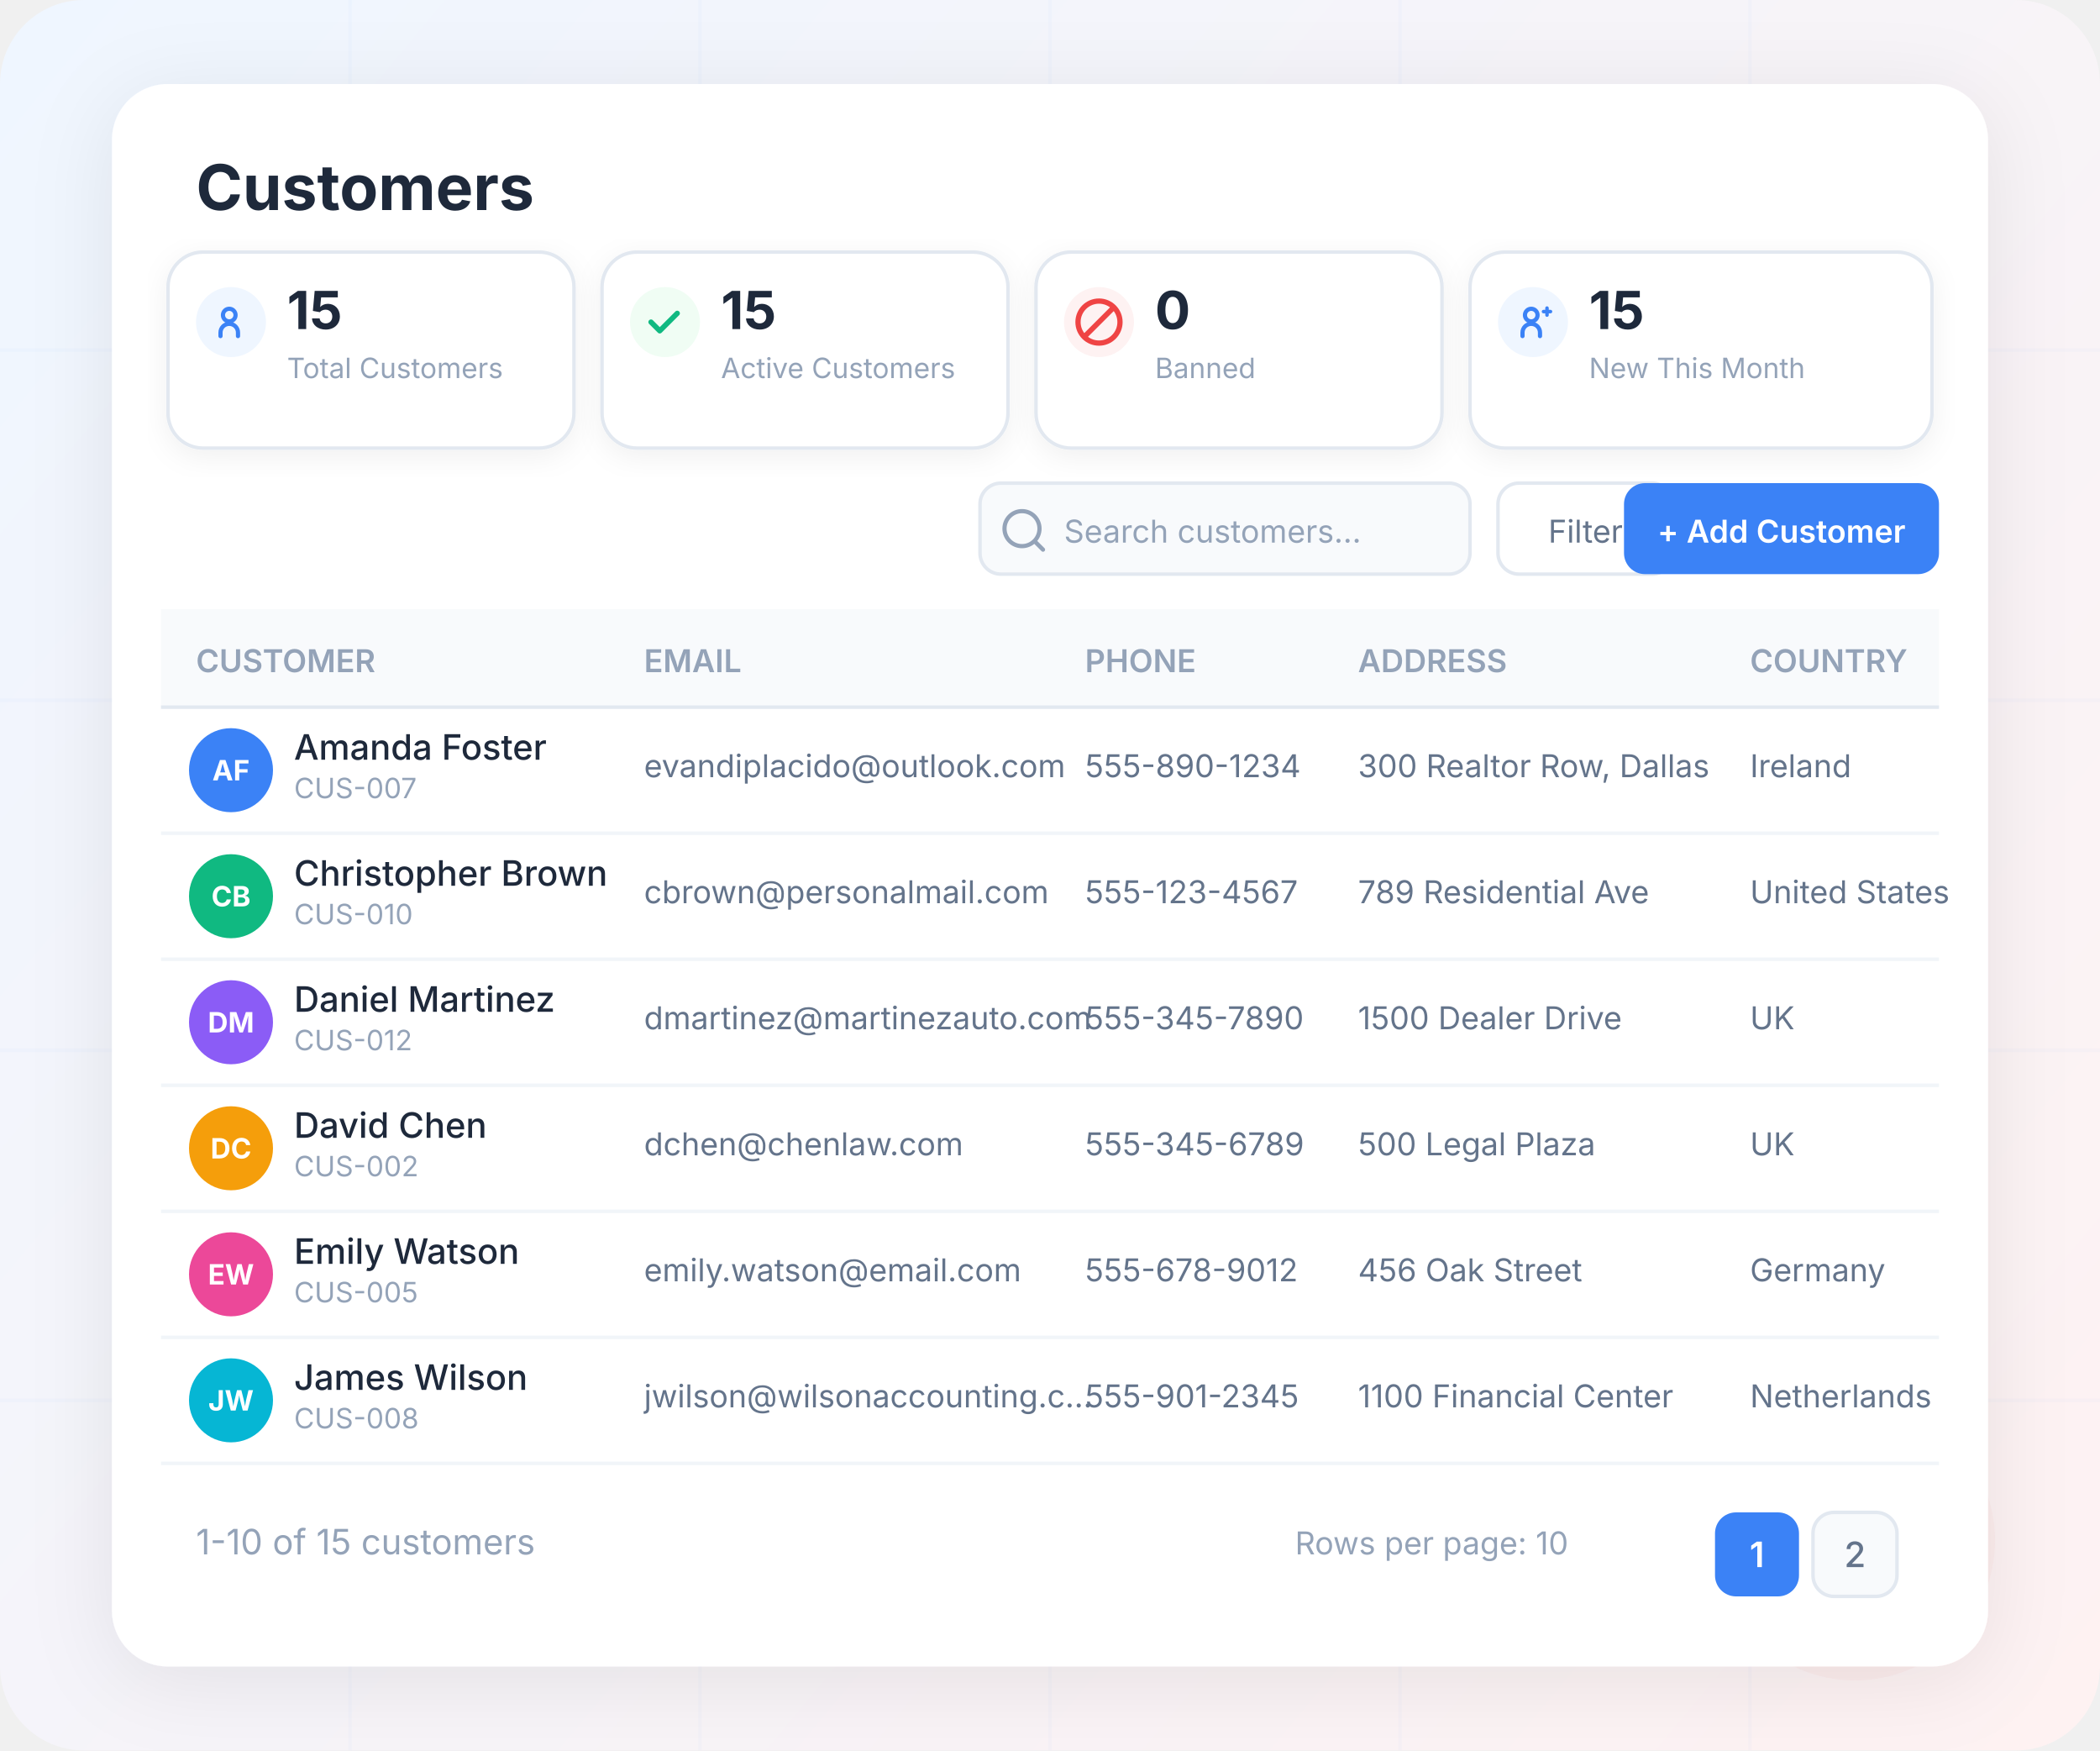
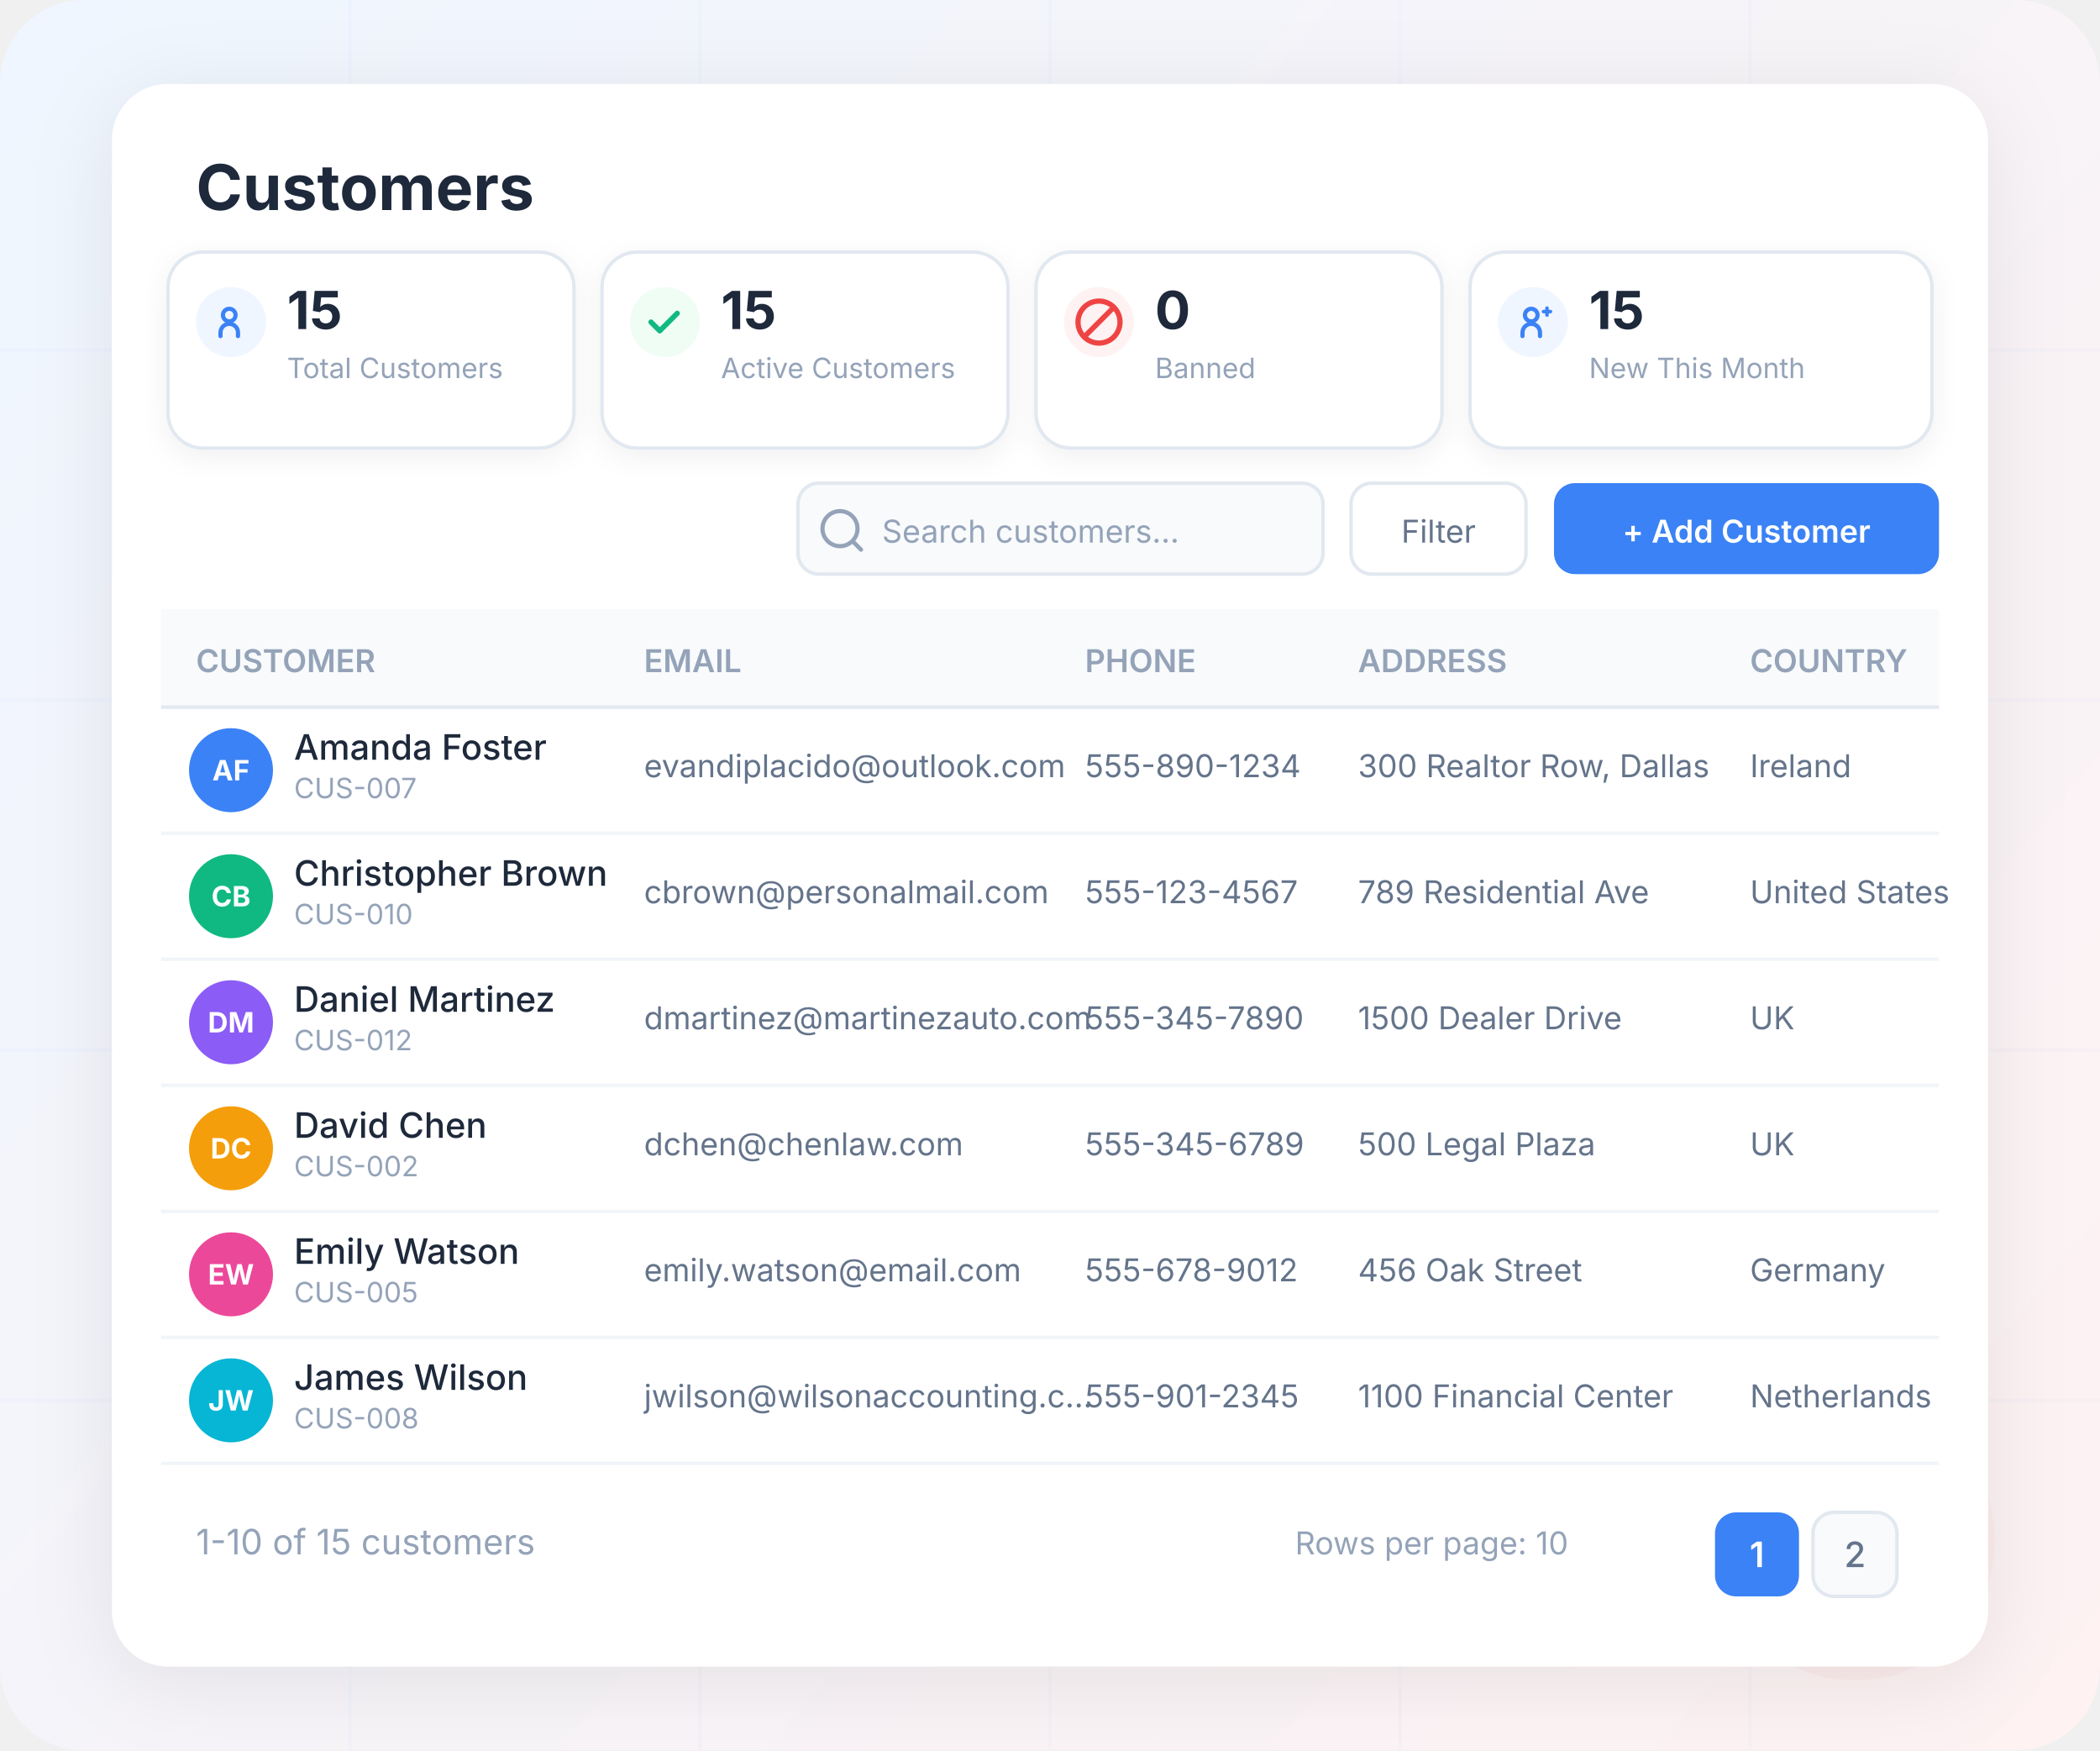
<svg xmlns="http://www.w3.org/2000/svg" viewBox="0 0 600 500" fill="none">
  <defs>
    <linearGradient id="bgGrad" x1="0" y1="0" x2="600" y2="500" gradientUnits="userSpaceOnUse">
      <stop offset="0%" stop-color="#eff6ff" />
      <stop offset="100%" stop-color="#fef2f2" />
    </linearGradient>
    <filter id="cardShadow" x="-10%" y="-5%" width="120%" height="115%">
      <feDropShadow dx="0" dy="4" stdDeviation="12" flood-color="#000" flood-opacity="0.08" />
    </filter>
    <filter id="statShadow" x="-5%" y="-10%" width="110%" height="125%">
      <feDropShadow dx="0" dy="2" stdDeviation="4" flood-color="#000" flood-opacity="0.06" />
    </filter>
  </defs>
  <rect width="600" height="500" rx="24" fill="url(#bgGrad)" />
  <g opacity="0.03" stroke="#3b82f6" stroke-width="1">
    <line x1="0" y1="100" x2="600" y2="100" />
    <line x1="0" y1="200" x2="600" y2="200" />
    <line x1="0" y1="300" x2="600" y2="300" />
    <line x1="0" y1="400" x2="600" y2="400" />
    <line x1="100" y1="0" x2="100" y2="500" />
    <line x1="200" y1="0" x2="200" y2="500" />
    <line x1="300" y1="0" x2="300" y2="500" />
    <line x1="400" y1="0" x2="400" y2="500" />
    <line x1="500" y1="0" x2="500" y2="500" />
  </g>
  <circle cx="80" cy="60" r="35" fill="#3b82f6" opacity="0.04" />
  <circle cx="530" cy="440" r="40" fill="#ef4444" opacity="0.04" />
  <g filter="url(#cardShadow)">
    <rect x="32" y="24" width="536" height="452" rx="16" fill="white" />
  </g>
  <text x="56" y="60" font-family="system-ui, -apple-system, sans-serif" font-size="18" font-weight="700" fill="#1e293b">Customers</text>
  <g filter="url(#statShadow)">
    <rect x="48" y="72" width="116" height="56" rx="10" fill="white" stroke="#e2e8f0" stroke-width="1" />
  </g>
  <circle cx="66" cy="92" r="10" fill="#eff6ff" />
  <path d="M63 96v-1a2.5 2.5 0 015 0v1" stroke="#3b82f6" stroke-width="1.2" fill="none" stroke-linecap="round" />
  <circle cx="65.5" cy="90" r="1.8" stroke="#3b82f6" stroke-width="1.2" fill="none" />
  <text x="82" y="94" font-family="system-ui, -apple-system, sans-serif" font-size="15" font-weight="700" fill="#1e293b">15</text>
  <text x="82" y="108" font-family="system-ui, -apple-system, sans-serif" font-size="8" fill="#94a3b8">Total Customers</text>
  <g filter="url(#statShadow)">
    <rect x="172" y="72" width="116" height="56" rx="10" fill="white" stroke="#e2e8f0" stroke-width="1" />
  </g>
  <circle cx="190" cy="92" r="10" fill="#f0fdf4" />
  <path d="M186 92l2.5 2.5 5-5" stroke="#10b981" stroke-width="1.5" stroke-linecap="round" stroke-linejoin="round" />
  <text x="206" y="94" font-family="system-ui, -apple-system, sans-serif" font-size="15" font-weight="700" fill="#1e293b">15</text>
  <text x="206" y="108" font-family="system-ui, -apple-system, sans-serif" font-size="8" fill="#94a3b8">Active Customers</text>
  <g filter="url(#statShadow)">
    <rect x="296" y="72" width="116" height="56" rx="10" fill="white" stroke="#e2e8f0" stroke-width="1" />
  </g>
  <circle cx="314" cy="92" r="10" fill="#fef2f2" />
  <circle cx="314" cy="92" r="6" fill="none" stroke="#ef4444" stroke-width="1.5" />
  <line x1="310" y1="96" x2="318" y2="88" stroke="#ef4444" stroke-width="1.5" stroke-linecap="round" />
  <text x="330" y="94" font-family="system-ui, -apple-system, sans-serif" font-size="15" font-weight="700" fill="#1e293b">0</text>
  <text x="330" y="108" font-family="system-ui, -apple-system, sans-serif" font-size="8" fill="#94a3b8">Banned</text>
  <g filter="url(#statShadow)">
    <rect x="420" y="72" width="132" height="56" rx="10" fill="white" stroke="#e2e8f0" stroke-width="1" />
  </g>
  <circle cx="438" cy="92" r="10" fill="#eff6ff" />
  <path d="M435 96v-1a2.5 2.5 0 015 0v1" stroke="#3b82f6" stroke-width="1.2" fill="none" stroke-linecap="round" />
  <circle cx="437.5" cy="90" r="1.8" stroke="#3b82f6" stroke-width="1.2" fill="none" />
  <path d="M441 89l2 0M442 88l0 2" stroke="#3b82f6" stroke-width="1" stroke-linecap="round" />
  <text x="454" y="94" font-family="system-ui, -apple-system, sans-serif" font-size="15" font-weight="700" fill="#1e293b">15</text>
  <text x="454" y="108" font-family="system-ui, -apple-system, sans-serif" font-size="8" fill="#94a3b8">New This Month</text>
-   <rect x="280" y="138" width="140" height="26" rx="6" fill="#f8fafc" stroke="#e2e8f0" stroke-width="1" />
-   <circle cx="292" cy="151" r="5" fill="none" stroke="#94a3b8" stroke-width="1.2" />
-   <line x1="296" y1="155" x2="298" y2="157" stroke="#94a3b8" stroke-width="1.2" stroke-linecap="round" />
-   <text x="304" y="155" font-family="system-ui, -apple-system, sans-serif" font-size="9" fill="#94a3b8">Search customers...</text>
-   <rect x="428" y="138" width="50" height="26" rx="6" fill="white" stroke="#e2e8f0" stroke-width="1" />
-   <text x="453" y="155" font-family="system-ui, -apple-system, sans-serif" font-size="9" fill="#64748b" text-anchor="middle">Filter</text>
-   <rect x="464" y="138" width="90" height="26" rx="6" fill="#3b82f6" />
-   <text x="509" y="155" font-family="system-ui, -apple-system, sans-serif" font-size="9" font-weight="600" fill="white" text-anchor="middle">+ Add Customer</text>
+   <rect x="228" y="138" width="150" height="26" rx="6" fill="#f8fafc" stroke="#e2e8f0" stroke-width="1" />
+   <circle cx="240" cy="151" r="5" fill="none" stroke="#94a3b8" stroke-width="1.2" />
+   <line x1="244" y1="155" x2="246" y2="157" stroke="#94a3b8" stroke-width="1.2" stroke-linecap="round" />
+   <text x="252" y="155" font-family="system-ui, -apple-system, sans-serif" font-size="9" fill="#94a3b8">Search customers...</text>
+   <rect x="386" y="138" width="50" height="26" rx="6" fill="white" stroke="#e2e8f0" stroke-width="1" />
+   <text x="411" y="155" font-family="system-ui, -apple-system, sans-serif" font-size="9" fill="#64748b" text-anchor="middle">Filter</text>
+   <rect x="444" y="138" width="110" height="26" rx="6" fill="#3b82f6" />
+   <text x="499" y="155" font-family="system-ui, -apple-system, sans-serif" font-size="9" font-weight="600" fill="white" text-anchor="middle">+ Add Customer</text>
  <rect x="46" y="174" width="508" height="28" rx="0" fill="#f8fafc" />
  <line x1="46" y1="202" x2="554" y2="202" stroke="#e2e8f0" stroke-width="1" />
  <text x="56" y="192" font-family="system-ui, -apple-system, sans-serif" font-size="9" fill="#94a3b8" font-weight="600">CUSTOMER</text>
  <text x="184" y="192" font-family="system-ui, -apple-system, sans-serif" font-size="9" fill="#94a3b8" font-weight="600">EMAIL</text>
  <text x="310" y="192" font-family="system-ui, -apple-system, sans-serif" font-size="9" fill="#94a3b8" font-weight="600">PHONE</text>
  <text x="388" y="192" font-family="system-ui, -apple-system, sans-serif" font-size="9" fill="#94a3b8" font-weight="600">ADDRESS</text>
  <text x="500" y="192" font-family="system-ui, -apple-system, sans-serif" font-size="9" fill="#94a3b8" font-weight="600">COUNTRY</text>
  <circle cx="66" cy="220" r="12" fill="#3b82f6" />
  <text x="66" y="220" font-family="system-ui, -apple-system, sans-serif" font-size="8" font-weight="700" fill="white" text-anchor="middle" dominant-baseline="central">AF</text>
  <text x="84" y="217" font-family="system-ui, -apple-system, sans-serif" font-size="10" fill="#1e293b" font-weight="500">Amanda Foster</text>
  <text x="84" y="228" font-family="system-ui, -apple-system, sans-serif" font-size="8" fill="#94a3b8">CUS-007</text>
  <text x="184" y="222" font-family="system-ui, -apple-system, sans-serif" font-size="9" fill="#64748b">evandiplacido@outlook.com</text>
  <text x="310" y="222" font-family="system-ui, -apple-system, sans-serif" font-size="9" fill="#64748b">555-890-1234</text>
  <text x="388" y="222" font-family="system-ui, -apple-system, sans-serif" font-size="9" fill="#64748b">300 Realtor Row, Dallas</text>
  <text x="500" y="222" font-family="system-ui, -apple-system, sans-serif" font-size="9" fill="#64748b">Ireland</text>
  <line x1="46" y1="238" x2="554" y2="238" stroke="#f1f5f9" stroke-width="1" />
  <circle cx="66" cy="256" r="12" fill="#10b981" />
  <text x="66" y="256" font-family="system-ui, -apple-system, sans-serif" font-size="8" font-weight="700" fill="white" text-anchor="middle" dominant-baseline="central">CB</text>
  <text x="84" y="253" font-family="system-ui, -apple-system, sans-serif" font-size="10" fill="#1e293b" font-weight="500">Christopher Brown</text>
  <text x="84" y="264" font-family="system-ui, -apple-system, sans-serif" font-size="8" fill="#94a3b8">CUS-010</text>
  <text x="184" y="258" font-family="system-ui, -apple-system, sans-serif" font-size="9" fill="#64748b">cbrown@personalmail.com</text>
  <text x="310" y="258" font-family="system-ui, -apple-system, sans-serif" font-size="9" fill="#64748b">555-123-4567</text>
  <text x="388" y="258" font-family="system-ui, -apple-system, sans-serif" font-size="9" fill="#64748b">789 Residential Ave</text>
  <text x="500" y="258" font-family="system-ui, -apple-system, sans-serif" font-size="9" fill="#64748b">United States</text>
  <line x1="46" y1="274" x2="554" y2="274" stroke="#f1f5f9" stroke-width="1" />
  <circle cx="66" cy="292" r="12" fill="#8b5cf6" />
  <text x="66" y="292" font-family="system-ui, -apple-system, sans-serif" font-size="8" font-weight="700" fill="white" text-anchor="middle" dominant-baseline="central">DM</text>
  <text x="84" y="289" font-family="system-ui, -apple-system, sans-serif" font-size="10" fill="#1e293b" font-weight="500">Daniel Martinez</text>
  <text x="84" y="300" font-family="system-ui, -apple-system, sans-serif" font-size="8" fill="#94a3b8">CUS-012</text>
  <text x="184" y="294" font-family="system-ui, -apple-system, sans-serif" font-size="9" fill="#64748b">dmartinez@martinezauto.com</text>
  <text x="310" y="294" font-family="system-ui, -apple-system, sans-serif" font-size="9" fill="#64748b">555-345-7890</text>
  <text x="388" y="294" font-family="system-ui, -apple-system, sans-serif" font-size="9" fill="#64748b">1500 Dealer Drive</text>
  <text x="500" y="294" font-family="system-ui, -apple-system, sans-serif" font-size="9" fill="#64748b">UK</text>
  <line x1="46" y1="310" x2="554" y2="310" stroke="#f1f5f9" stroke-width="1" />
  <circle cx="66" cy="328" r="12" fill="#f59e0b" />
  <text x="66" y="328" font-family="system-ui, -apple-system, sans-serif" font-size="8" font-weight="700" fill="white" text-anchor="middle" dominant-baseline="central">DC</text>
  <text x="84" y="325" font-family="system-ui, -apple-system, sans-serif" font-size="10" fill="#1e293b" font-weight="500">David Chen</text>
  <text x="84" y="336" font-family="system-ui, -apple-system, sans-serif" font-size="8" fill="#94a3b8">CUS-002</text>
  <text x="184" y="330" font-family="system-ui, -apple-system, sans-serif" font-size="9" fill="#64748b">dchen@chenlaw.com</text>
  <text x="310" y="330" font-family="system-ui, -apple-system, sans-serif" font-size="9" fill="#64748b">555-345-6789</text>
  <text x="388" y="330" font-family="system-ui, -apple-system, sans-serif" font-size="9" fill="#64748b">500 Legal Plaza</text>
  <text x="500" y="330" font-family="system-ui, -apple-system, sans-serif" font-size="9" fill="#64748b">UK</text>
  <line x1="46" y1="346" x2="554" y2="346" stroke="#f1f5f9" stroke-width="1" />
  <circle cx="66" cy="364" r="12" fill="#ec4899" />
  <text x="66" y="364" font-family="system-ui, -apple-system, sans-serif" font-size="8" font-weight="700" fill="white" text-anchor="middle" dominant-baseline="central">EW</text>
  <text x="84" y="361" font-family="system-ui, -apple-system, sans-serif" font-size="10" fill="#1e293b" font-weight="500">Emily Watson</text>
  <text x="84" y="372" font-family="system-ui, -apple-system, sans-serif" font-size="8" fill="#94a3b8">CUS-005</text>
  <text x="184" y="366" font-family="system-ui, -apple-system, sans-serif" font-size="9" fill="#64748b">emily.watson@email.com</text>
  <text x="310" y="366" font-family="system-ui, -apple-system, sans-serif" font-size="9" fill="#64748b">555-678-9012</text>
  <text x="388" y="366" font-family="system-ui, -apple-system, sans-serif" font-size="9" fill="#64748b">456 Oak Street</text>
  <text x="500" y="366" font-family="system-ui, -apple-system, sans-serif" font-size="9" fill="#64748b">Germany</text>
  <line x1="46" y1="382" x2="554" y2="382" stroke="#f1f5f9" stroke-width="1" />
  <circle cx="66" cy="400" r="12" fill="#06b6d4" />
  <text x="66" y="400" font-family="system-ui, -apple-system, sans-serif" font-size="8" font-weight="700" fill="white" text-anchor="middle" dominant-baseline="central">JW</text>
  <text x="84" y="397" font-family="system-ui, -apple-system, sans-serif" font-size="10" fill="#1e293b" font-weight="500">James Wilson</text>
  <text x="84" y="408" font-family="system-ui, -apple-system, sans-serif" font-size="8" fill="#94a3b8">CUS-008</text>
  <text x="184" y="402" font-family="system-ui, -apple-system, sans-serif" font-size="9" fill="#64748b">jwilson@wilsonaccounting.c...</text>
  <text x="310" y="402" font-family="system-ui, -apple-system, sans-serif" font-size="9" fill="#64748b">555-901-2345</text>
  <text x="388" y="402" font-family="system-ui, -apple-system, sans-serif" font-size="9" fill="#64748b">1100 Financial Center</text>
  <text x="500" y="402" font-family="system-ui, -apple-system, sans-serif" font-size="9" fill="#64748b">Netherlands</text>
  <line x1="46" y1="418" x2="554" y2="418" stroke="#f1f5f9" stroke-width="1" />
  <text x="56" y="444" font-family="system-ui, -apple-system, sans-serif" font-size="10" fill="#94a3b8">1-10 of 15 customers</text>
  <text x="370" y="444" font-family="system-ui, -apple-system, sans-serif" font-size="9" fill="#94a3b8">Rows per page: 10</text>
  <rect x="490" y="432" width="24" height="24" rx="6" fill="#3b82f6" />
  <text x="502" y="444" font-family="system-ui, -apple-system, sans-serif" font-size="10" font-weight="600" fill="white" text-anchor="middle" dominant-baseline="central">1</text>
  <rect x="518" y="432" width="24" height="24" rx="6" fill="#f8fafc" stroke="#e2e8f0" stroke-width="1" />
  <text x="530" y="444" font-family="system-ui, -apple-system, sans-serif" font-size="10" font-weight="500" fill="#64748b" text-anchor="middle" dominant-baseline="central">2</text>
</svg>
